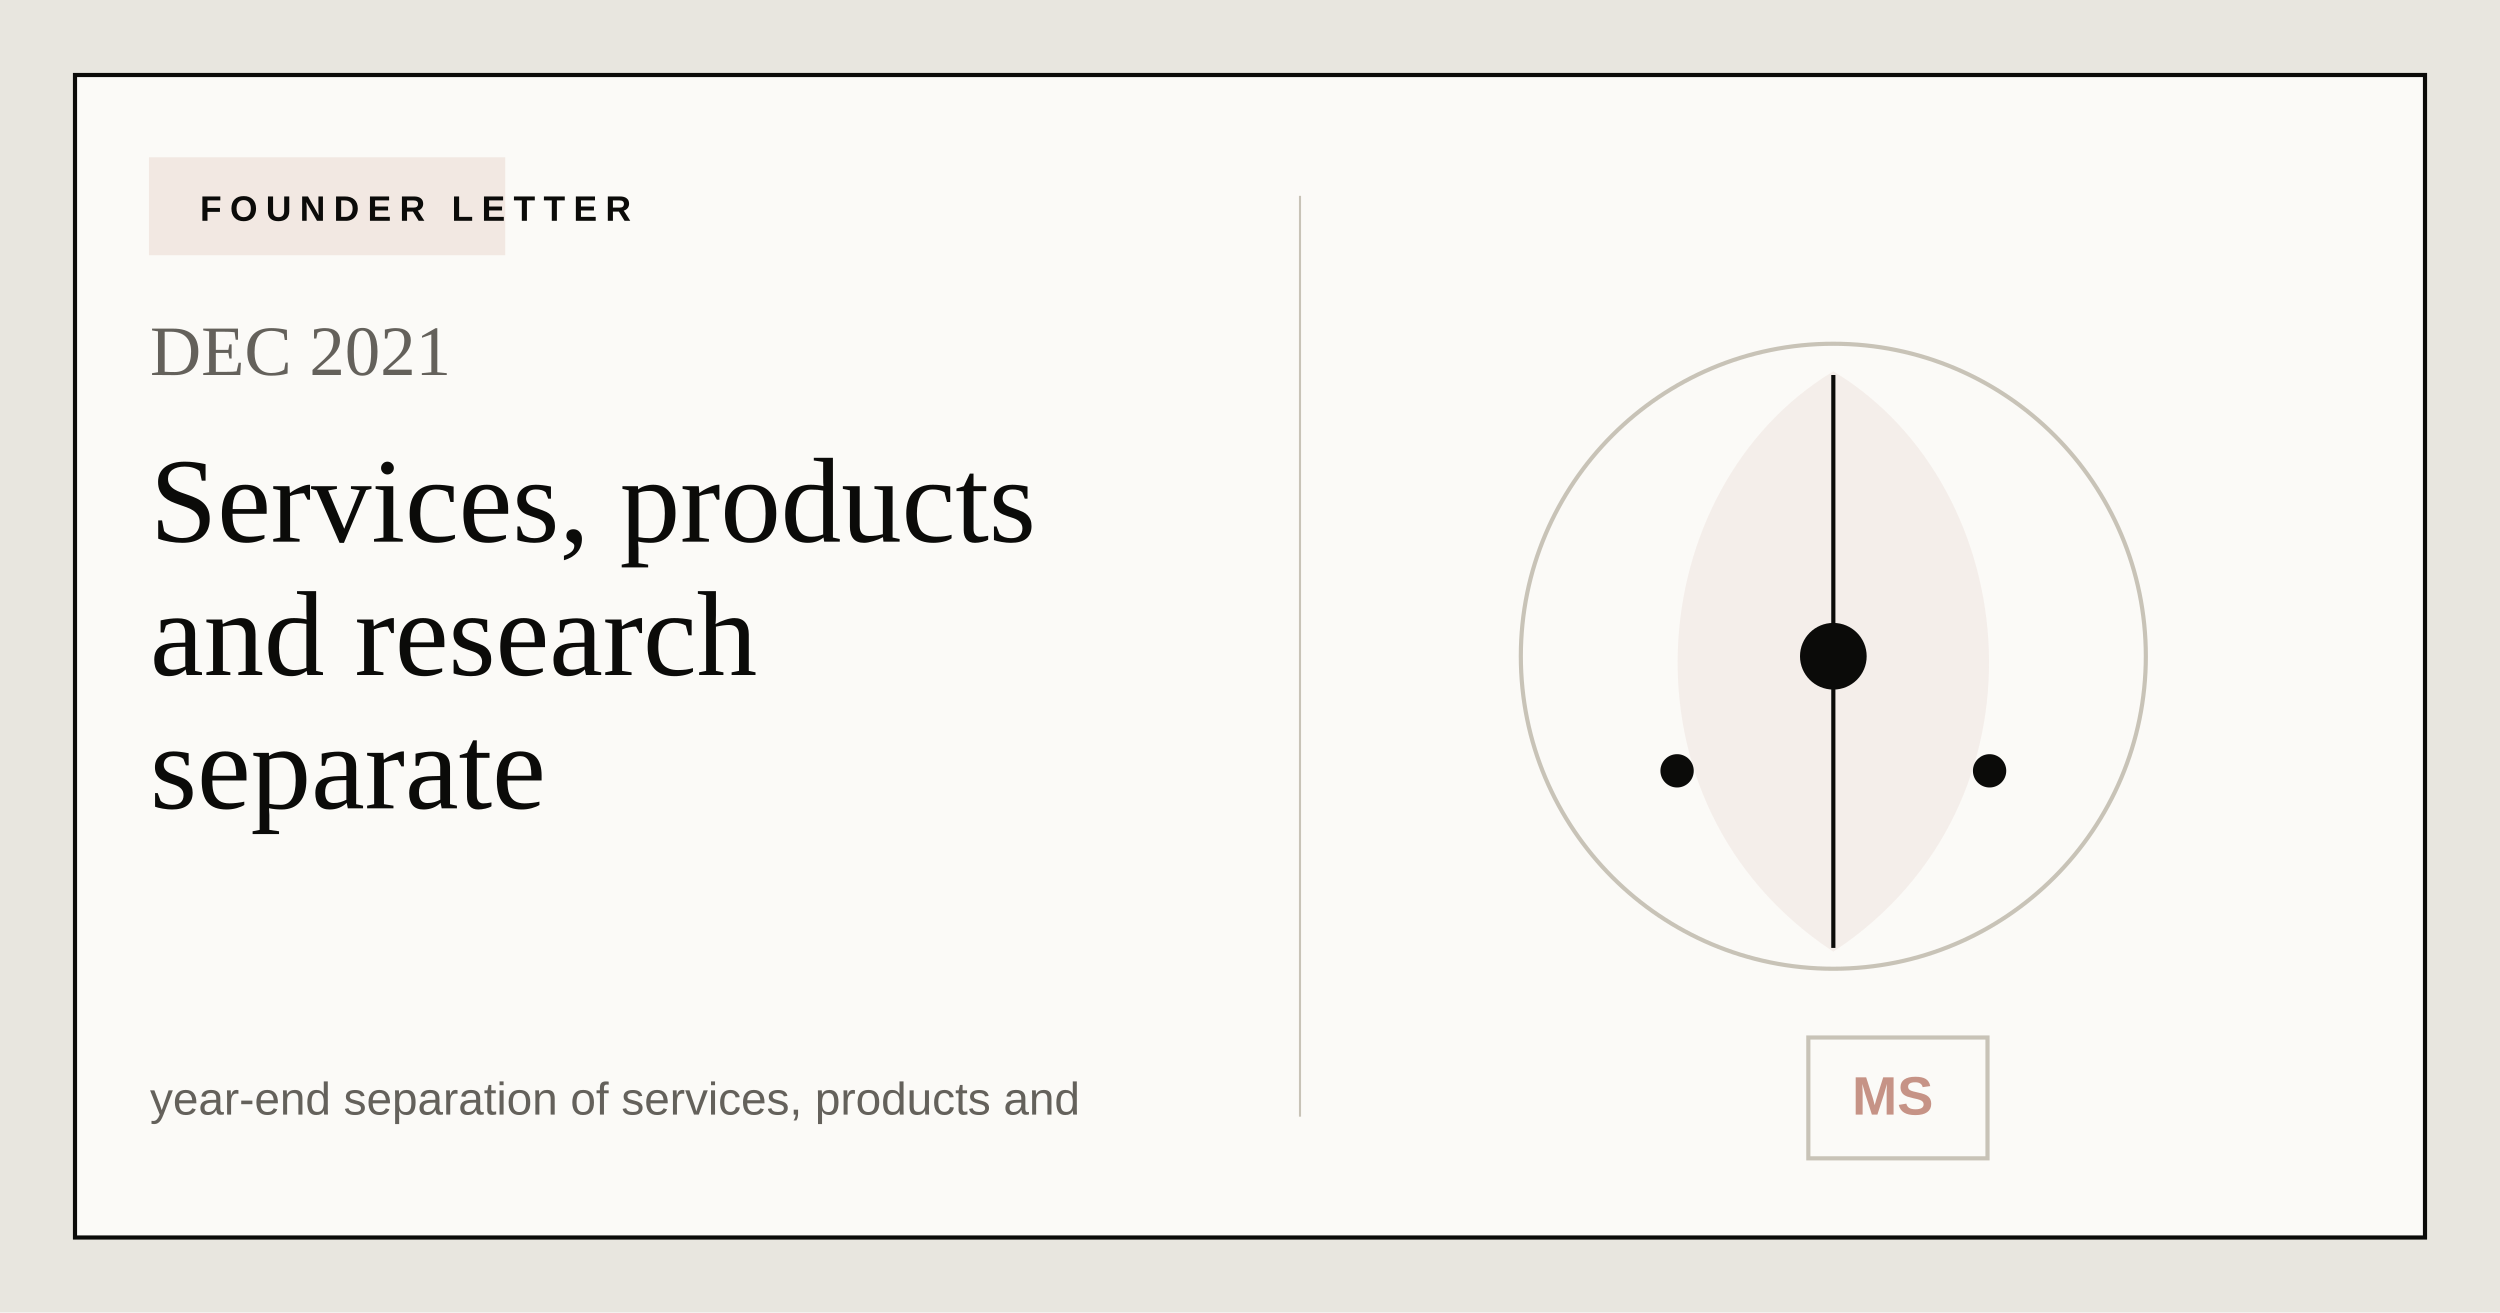
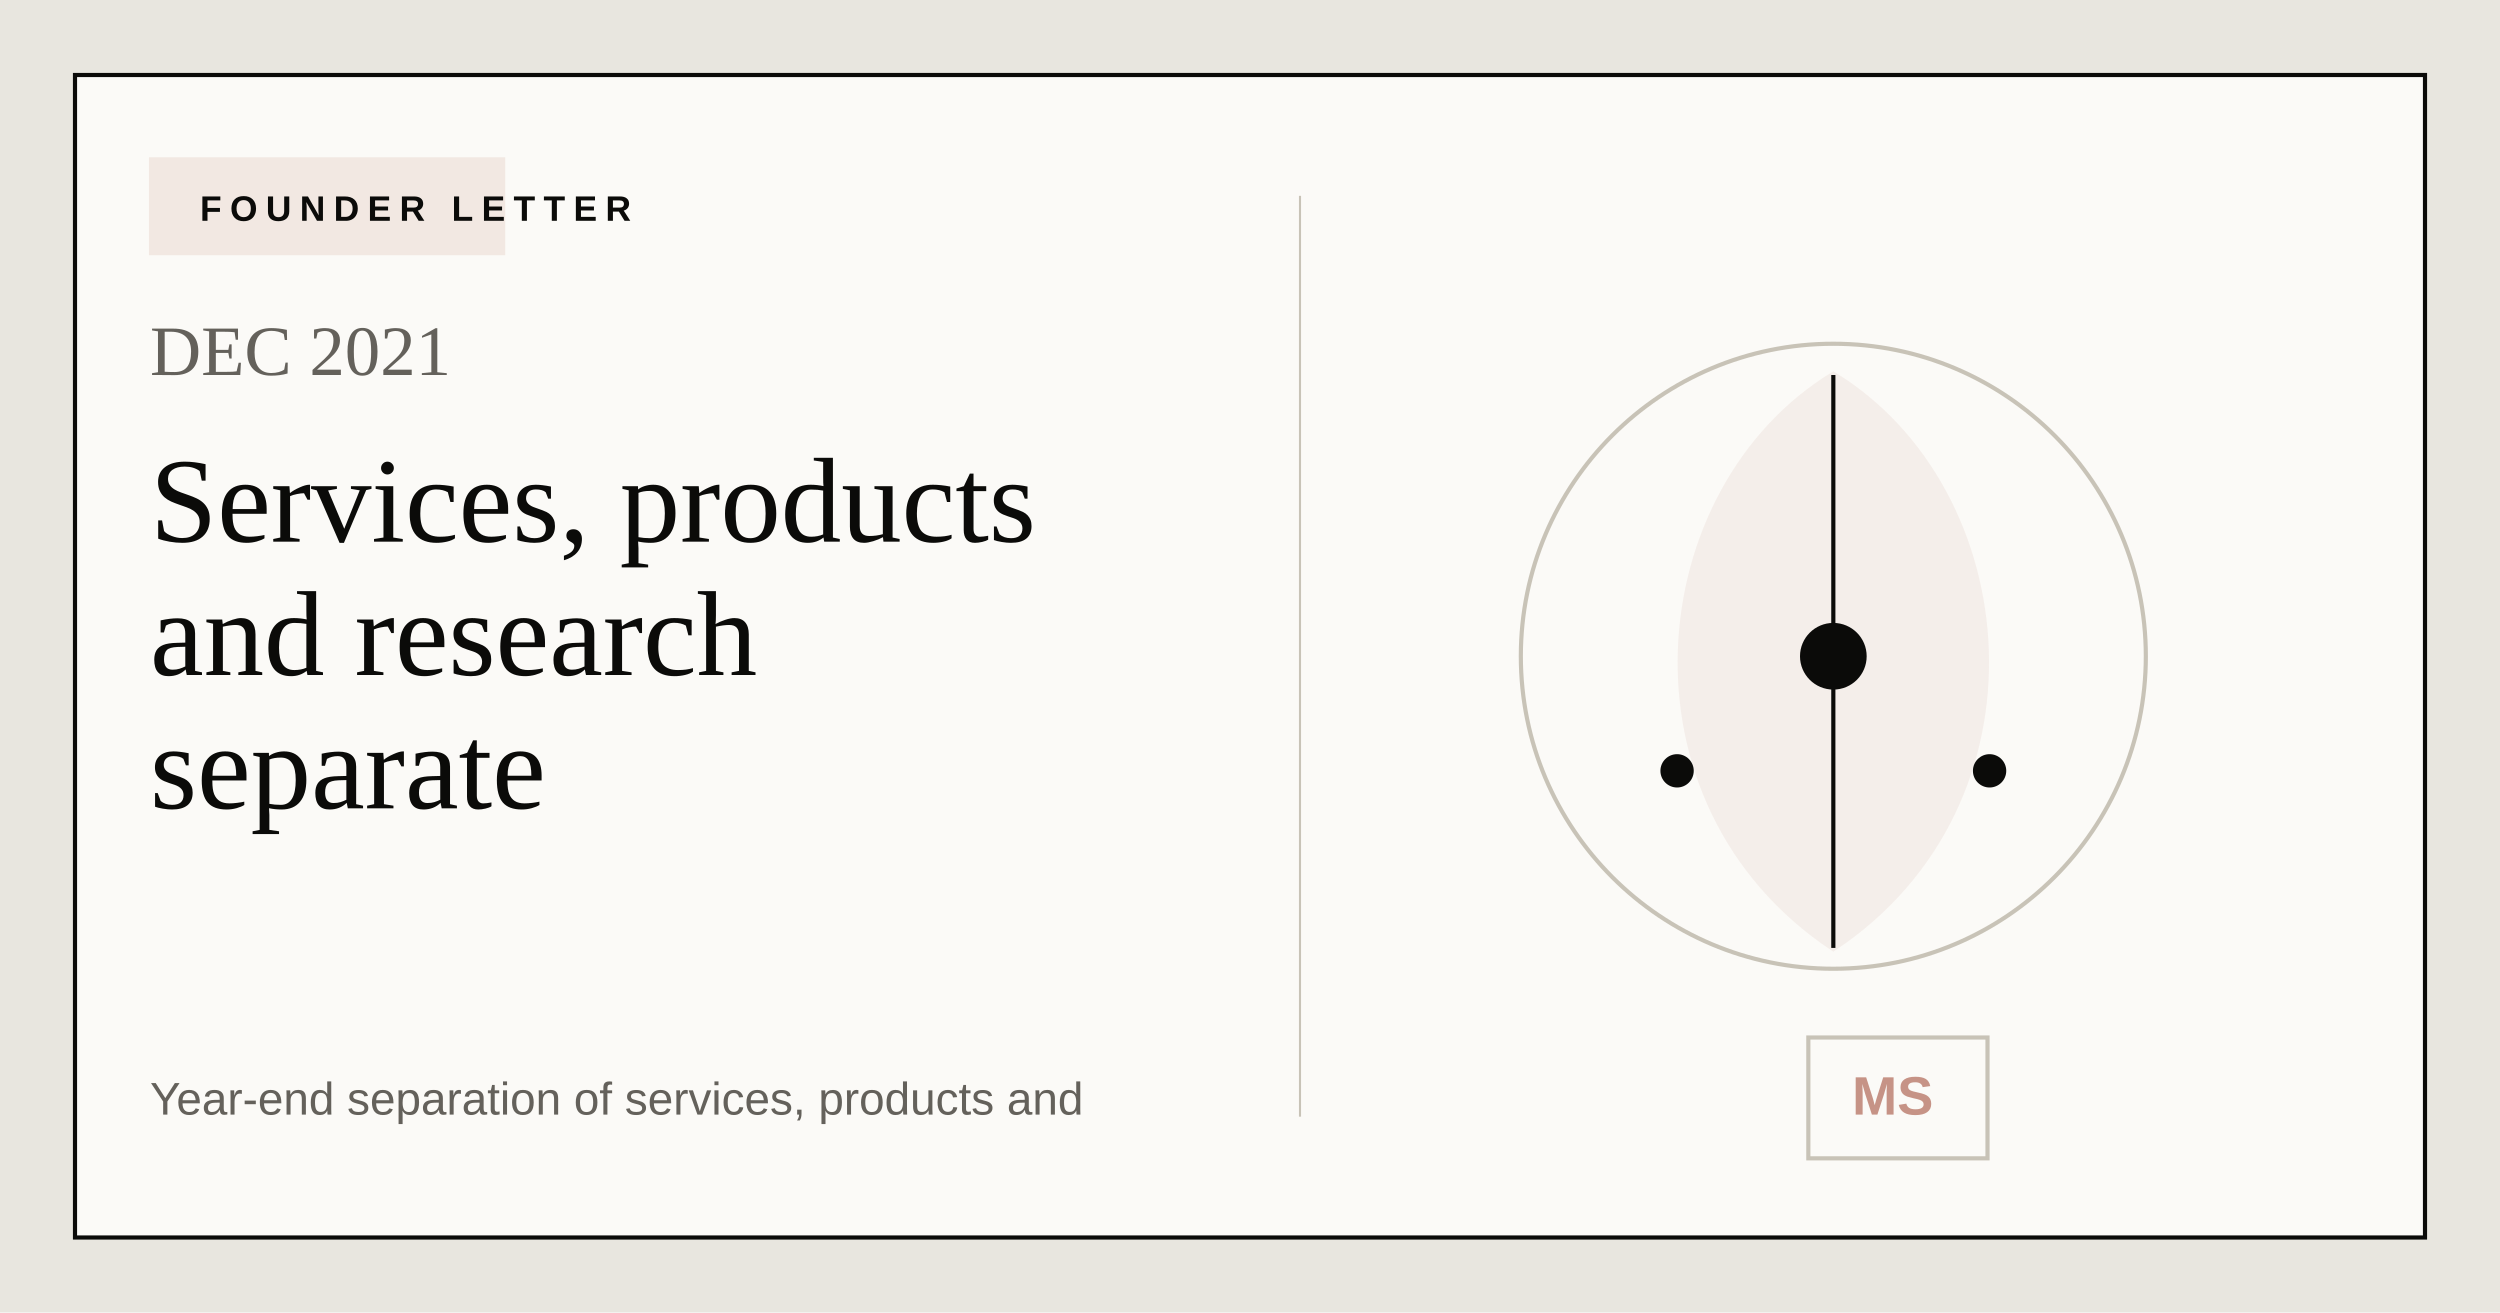
<svg xmlns="http://www.w3.org/2000/svg" width="1200" height="630" viewBox="0 0 1200 630" role="img" aria-labelledby="title desc">
  <rect width="1200" height="630" fill="#e8e6df" />
  <rect x="36" y="36" width="1128" height="558" fill="#fbfaf7" stroke="#0b0b09" stroke-width="2" />
  <rect x="72" y="76" width="170" height="46" fill="#c69386" opacity="0.18" stroke="#c69386" stroke-width="1" />
  <text x="96" y="106" font-family="Arial, Helvetica, sans-serif" font-size="17" font-weight="700" letter-spacing="4" fill="#0b0b09">FOUNDER LETTER</text>
  <text x="72" y="180" font-family="Georgia, 'Times New Roman', serif" font-size="34" fill="#64615b">DEC 2021</text>
  <text x="72" y="260" font-family="Georgia, 'Times New Roman', serif" font-size="58" font-weight="500" fill="#0b0b09">Services, products</text>
  <text x="72" y="324" font-family="Georgia, 'Times New Roman', serif" font-size="58" font-weight="500" fill="#0b0b09">and research</text>
  <text x="72" y="388" font-family="Georgia, 'Times New Roman', serif" font-size="58" font-weight="500" fill="#0b0b09">separate</text>
-   <text x="72" y="535" font-family="Arial, Helvetica, sans-serif" font-size="22" fill="#64615b">year-end separation of services, products and</text>
+   <text x="72" y="535" font-family="Arial, Helvetica, sans-serif" font-size="22" fill="#64615b">Year-end separation of services, products and</text>
  <circle cx="880" cy="315" r="150" fill="none" stroke="#c8c3b7" stroke-width="2" />
  <path d="M880 455 C775 385 790 235 880 180 C970 235 985 385 880 455Z" fill="#c69386" opacity="0.12" stroke="#c69386" stroke-width="3" />
  <path d="M880 455 V180" stroke="#0b0b09" stroke-width="2" />
  <circle cx="880" cy="315" r="16" fill="#0b0b09" />
  <circle cx="805" cy="370" r="8" fill="#0b0b09" />
  <circle cx="955" cy="370" r="8" fill="#0b0b09" />
  <line x1="624" y1="94" x2="624" y2="536" stroke="#c8c3b7" stroke-width="1" />
  <rect x="868" y="498" width="86" height="58" fill="#fbfaf7" stroke="#c8c3b7" stroke-width="2" />
  <text x="889" y="535" font-family="Arial, Helvetica, sans-serif" font-size="26" font-weight="700" fill="#c69386">MS</text>
</svg>
